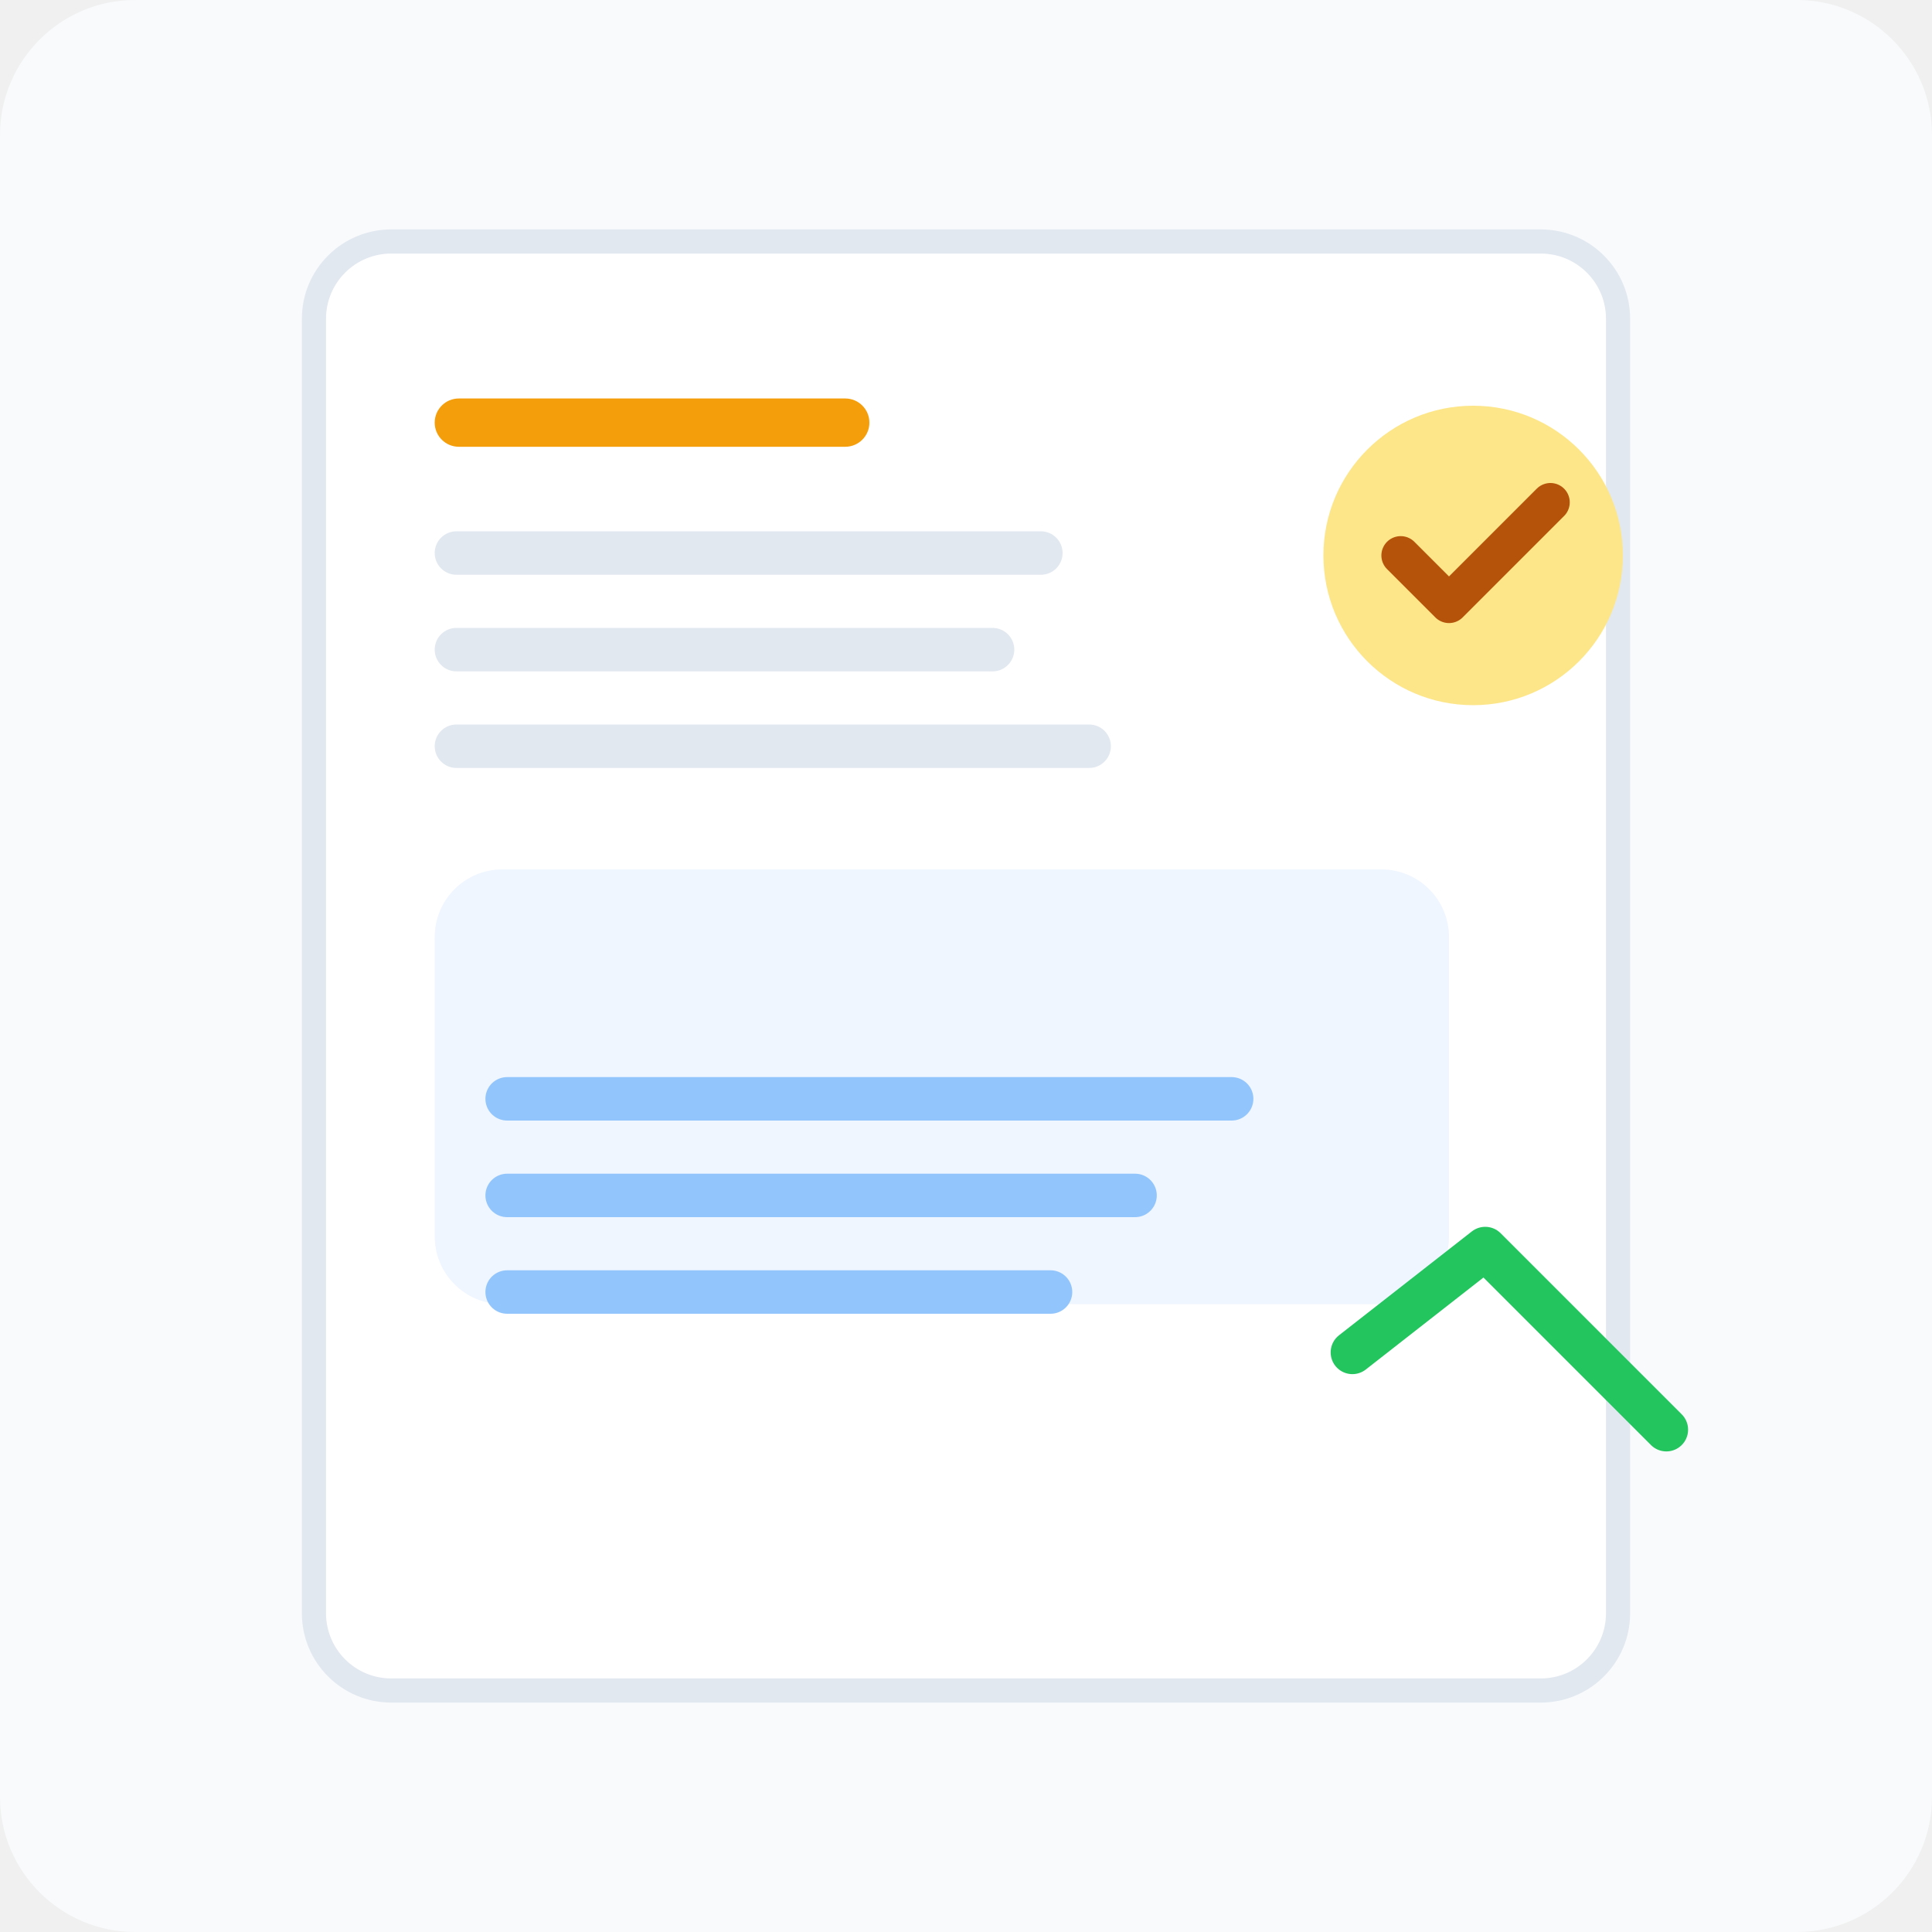
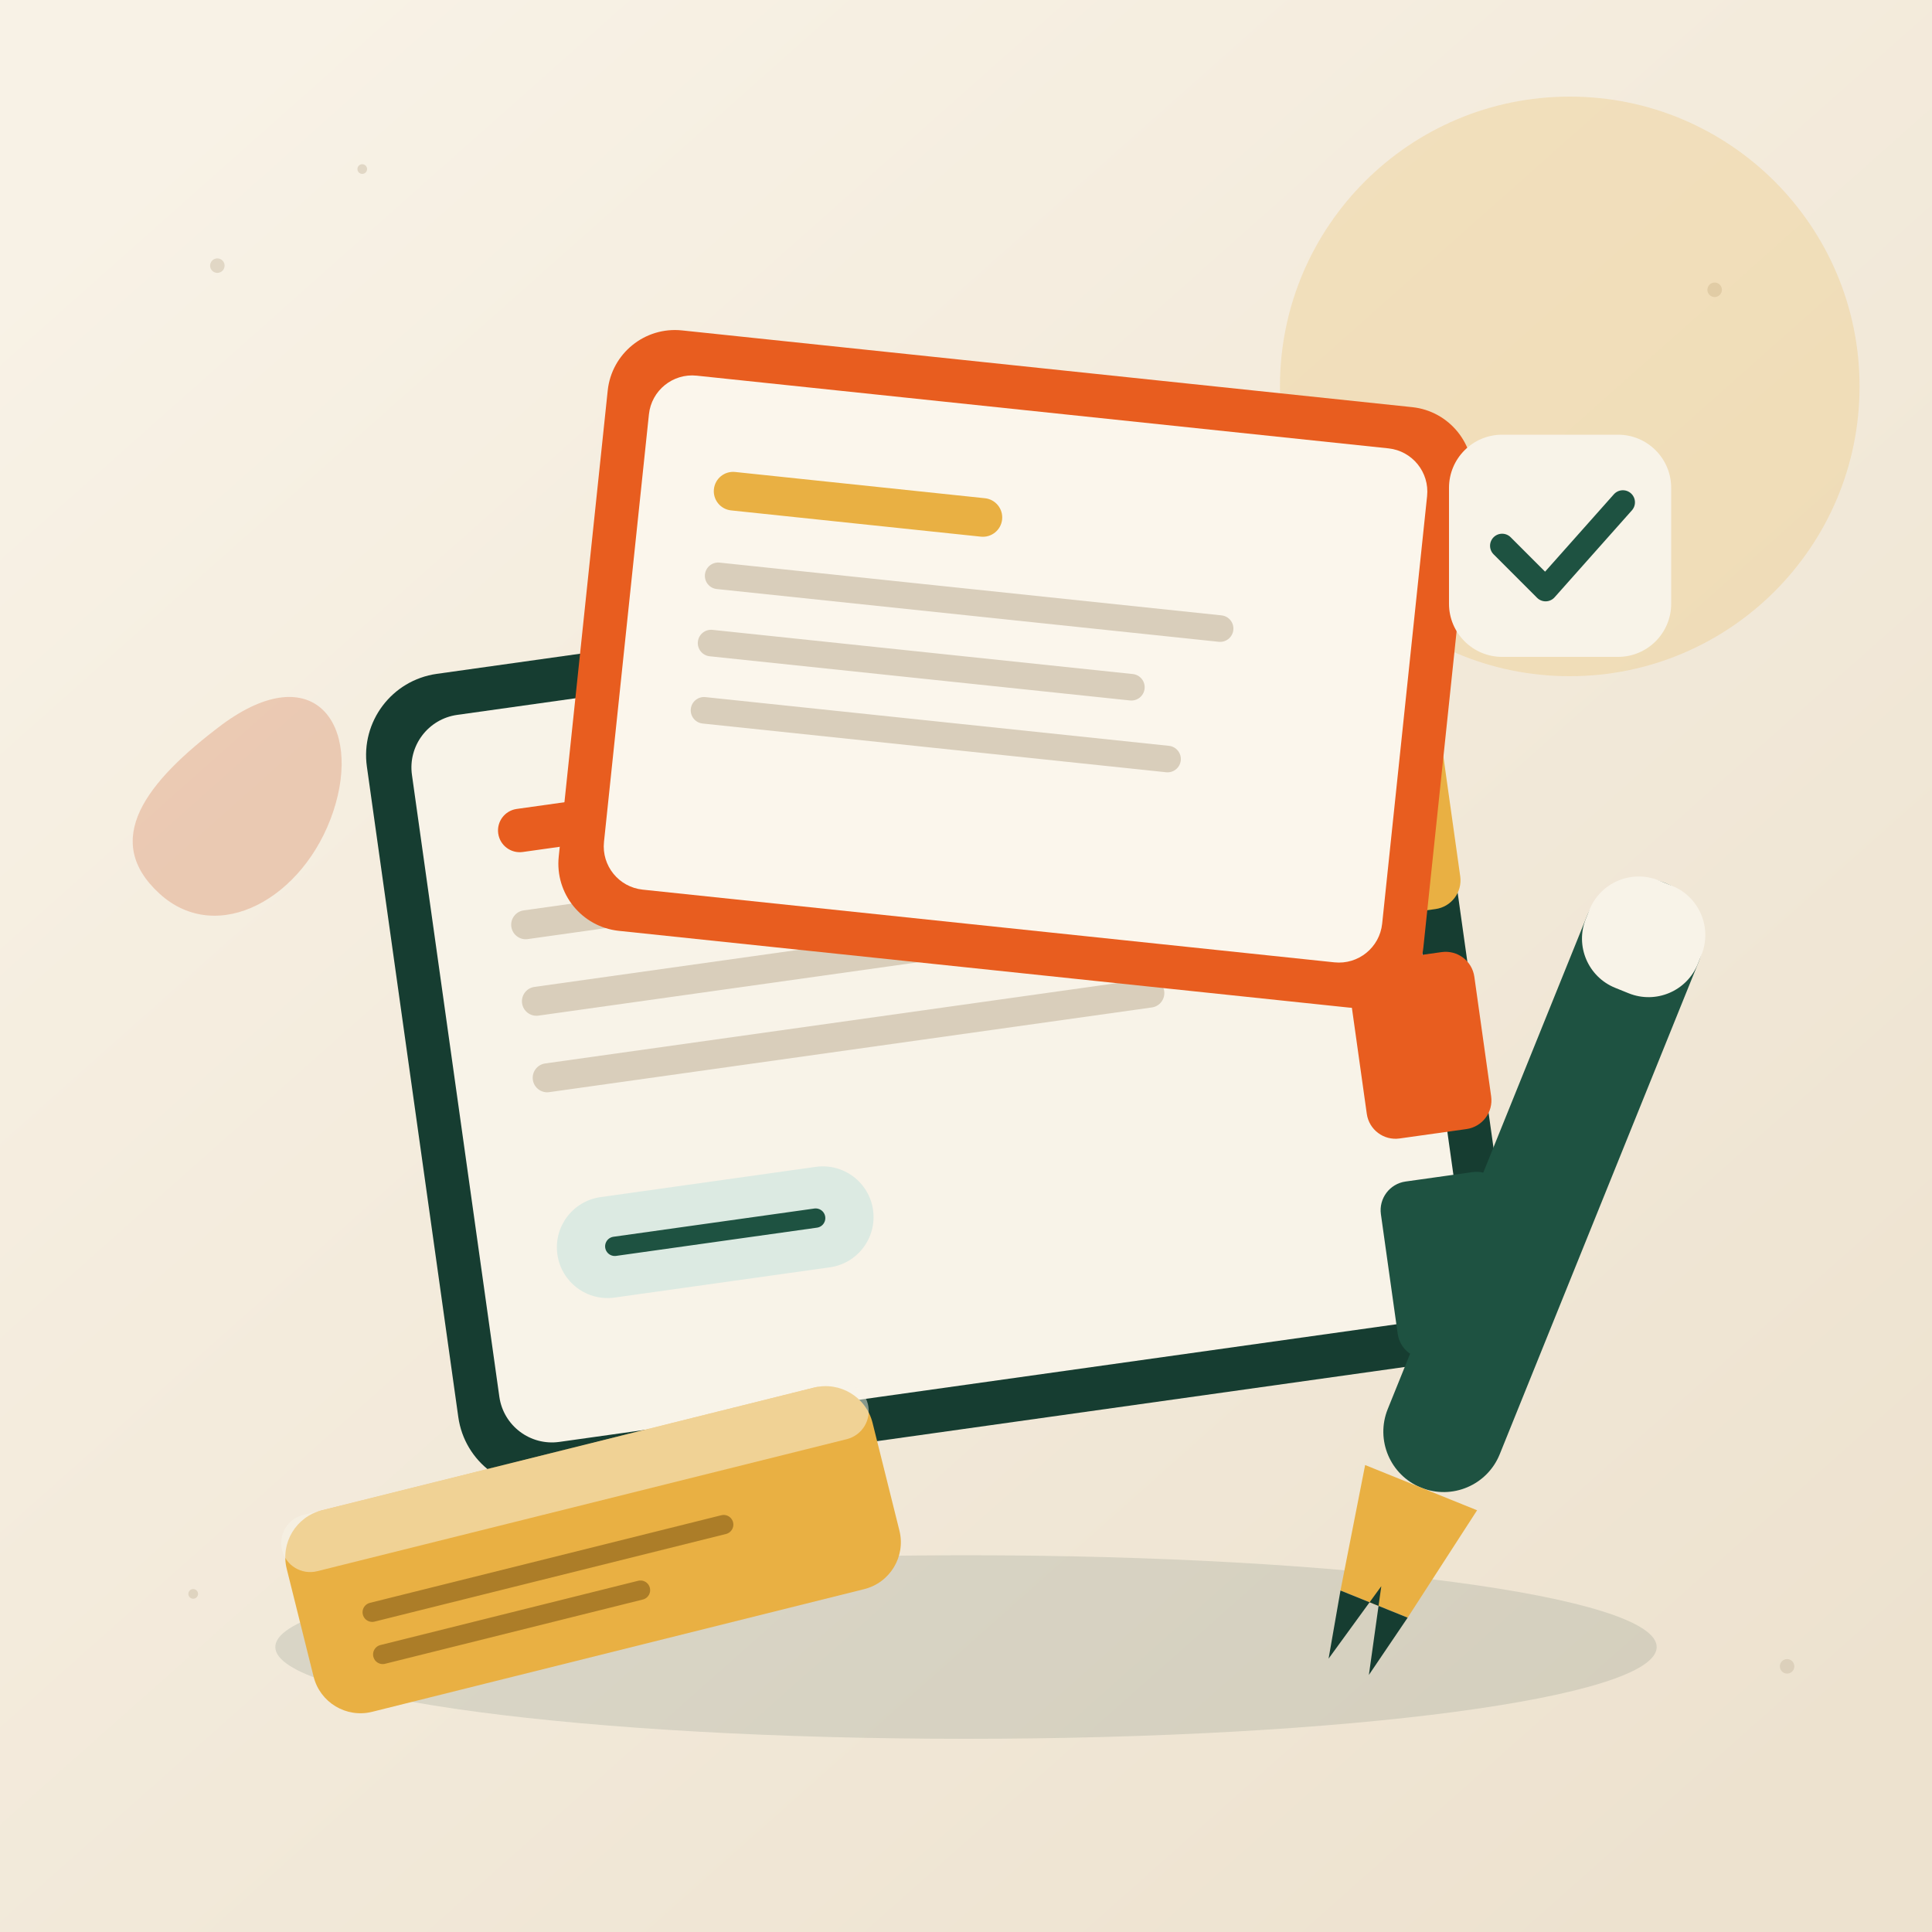
<svg xmlns="http://www.w3.org/2000/svg" width="800" height="800" viewBox="0 0 800 800" fill="none">
-   <rect width="800" height="800" rx="56" fill="#F8FAFC" />
-   <rect x="130" y="100" width="540" height="600" rx="32" fill="#FFFFFF" stroke="#E2E8F0" stroke-width="10" />
-   <rect x="180" y="165" width="180" height="20" rx="10" fill="#F59E0B" />
-   <rect x="180" y="220" width="260" height="18" rx="9" fill="#E2E8F0" />
-   <rect x="180" y="260" width="240" height="18" rx="9" fill="#E2E8F0" />
-   <rect x="180" y="300" width="280" height="18" rx="9" fill="#E2E8F0" />
-   <rect x="180" y="360" width="420" height="180" rx="28" fill="#EFF6FF" />
-   <circle cx="610" cy="230" r="62" fill="#FDE68A" />
-   <path d="M580 230L600 250L642 208" stroke="#B45309" stroke-width="16" stroke-linecap="round" stroke-linejoin="round" />
-   <path d="M210 455H510" stroke="#93C5FD" stroke-width="18" stroke-linecap="round" />
-   <path d="M210 495H470" stroke="#93C5FD" stroke-width="18" stroke-linecap="round" />
-   <path d="M210 535H435" stroke="#93C5FD" stroke-width="18" stroke-linecap="round" />
-   <path d="M560 560L615 517L690 592" stroke="#22C55E" stroke-width="18" stroke-linecap="round" stroke-linejoin="round" />
+   <defs>
+     <linearGradient id="bg" x1="80" y1="40" x2="720" y2="760" gradientUnits="userSpaceOnUse">
+       <stop stop-color="#F8F2E6" />
+       <stop offset="1" stop-color="#EDE2CF" />
+     </linearGradient>
+   </defs>
+   <rect width="800" height="800" fill="url(#bg)" />
+   <g opacity="0.5" fill="#CBBDA5">
+     <circle cx="90" cy="110" r="3" />
+     <circle cx="150" cy="70" r="2" />
+     <circle cx="710" cy="120" r="3" />
+     <circle cx="740" cy="690" r="3" />
+     <circle cx="80" cy="660" r="2" />
+   </g>
+   <circle cx="650" cy="160" r="120" fill="#E9B043" opacity="0.22" />
+   <ellipse cx="400" cy="682" rx="286" ry="38" fill="#163D31" opacity="0.12" />
+   <g transform="rotate(-8 400 430)">
+     <rect x="170" y="250" width="440" height="340" rx="34" fill="#163D31" />
+     <rect x="188" y="268" width="404" height="304" rx="22" fill="#F8F3E8" />
+     <rect x="220" y="310" width="170" height="18" rx="9" fill="#E85D1F" />
+     <rect x="220" y="352" width="240" height="12" rx="6" fill="#D9CEBB" />
+     <rect x="220" y="384" width="208" height="12" rx="6" fill="#D9CEBB" />
+     <rect x="220" y="416" width="264" height="12" rx="6" fill="#D9CEBB" />
+     <rect x="220" y="474" width="132" height="42" rx="21" fill="#DCEAE2" />
+     <path d="M244 495H328" stroke="#1E5241" stroke-width="8" stroke-linecap="round" />
+     <rect x="560" y="330" width="52" height="74" rx="12" fill="#E9B043" />
+     <rect x="560" y="422" width="52" height="74" rx="12" fill="#E85D1F" />
+     <rect x="560" y="514" width="52" height="74" rx="12" fill="#1E5241" />
+   </g>
+   <g transform="rotate(6 400 300)">
+     <rect x="238" y="150" width="360" height="250" rx="28" fill="#E85D1F" />
+     <rect x="256" y="168" width="324" height="214" rx="18" fill="#FBF6EC" />
+     <rect x="286" y="206" width="120" height="16" rx="8" fill="#E9B043" />
+     <rect x="286" y="244" width="220" height="11" rx="5.5" fill="#D9CEBB" />
+     <rect x="286" y="272" width="186" height="11" rx="5.5" fill="#D9CEBB" />
+     <rect x="286" y="300" width="204" height="11" rx="5.5" fill="#D9CEBB" />
+   </g>
+   <g transform="rotate(-14 240 640)">
+     <rect x="120" y="600" width="250" height="86" rx="20" fill="#E9B043" />
+     <rect x="120" y="600" width="250" height="24" rx="12" fill="#F8F3E8" opacity="0.5" />
+     <path d="M150 646H300M150 664H260" stroke="#7A5412" stroke-width="8" stroke-linecap="round" opacity="0.55" />
+   </g>
+   <g transform="rotate(22 610 560)">
+     <rect x="586" y="350" width="50" height="270" rx="25" fill="#1E5241" />
+     <rect x="586" y="350" width="50" height="48" rx="22" fill="#F8F3E8" />
+     <path d="M586 620H636L626 672H596L586 620Z" fill="#E9B043" />
+     <path d="M596 672H626L620 700L611 664L602 700L596 672Z" fill="#163D31" />
+   </g>
+   <g>
+     <rect x="600" y="180" width="92" height="92" rx="22" fill="#F8F3E8" />
+     <path d="M622 226L640 244L672 208" stroke="#1E5241" stroke-width="10" stroke-linecap="round" stroke-linejoin="round" />
+   </g>
+   <g opacity="0.9">
+     <path d="M92 300C130 272 150 300 138 336C126 372 90 392 66 370C42 348 60 324 92 300Z" fill="#C94A15" opacity="0.25" />
+   </g>
</svg>
